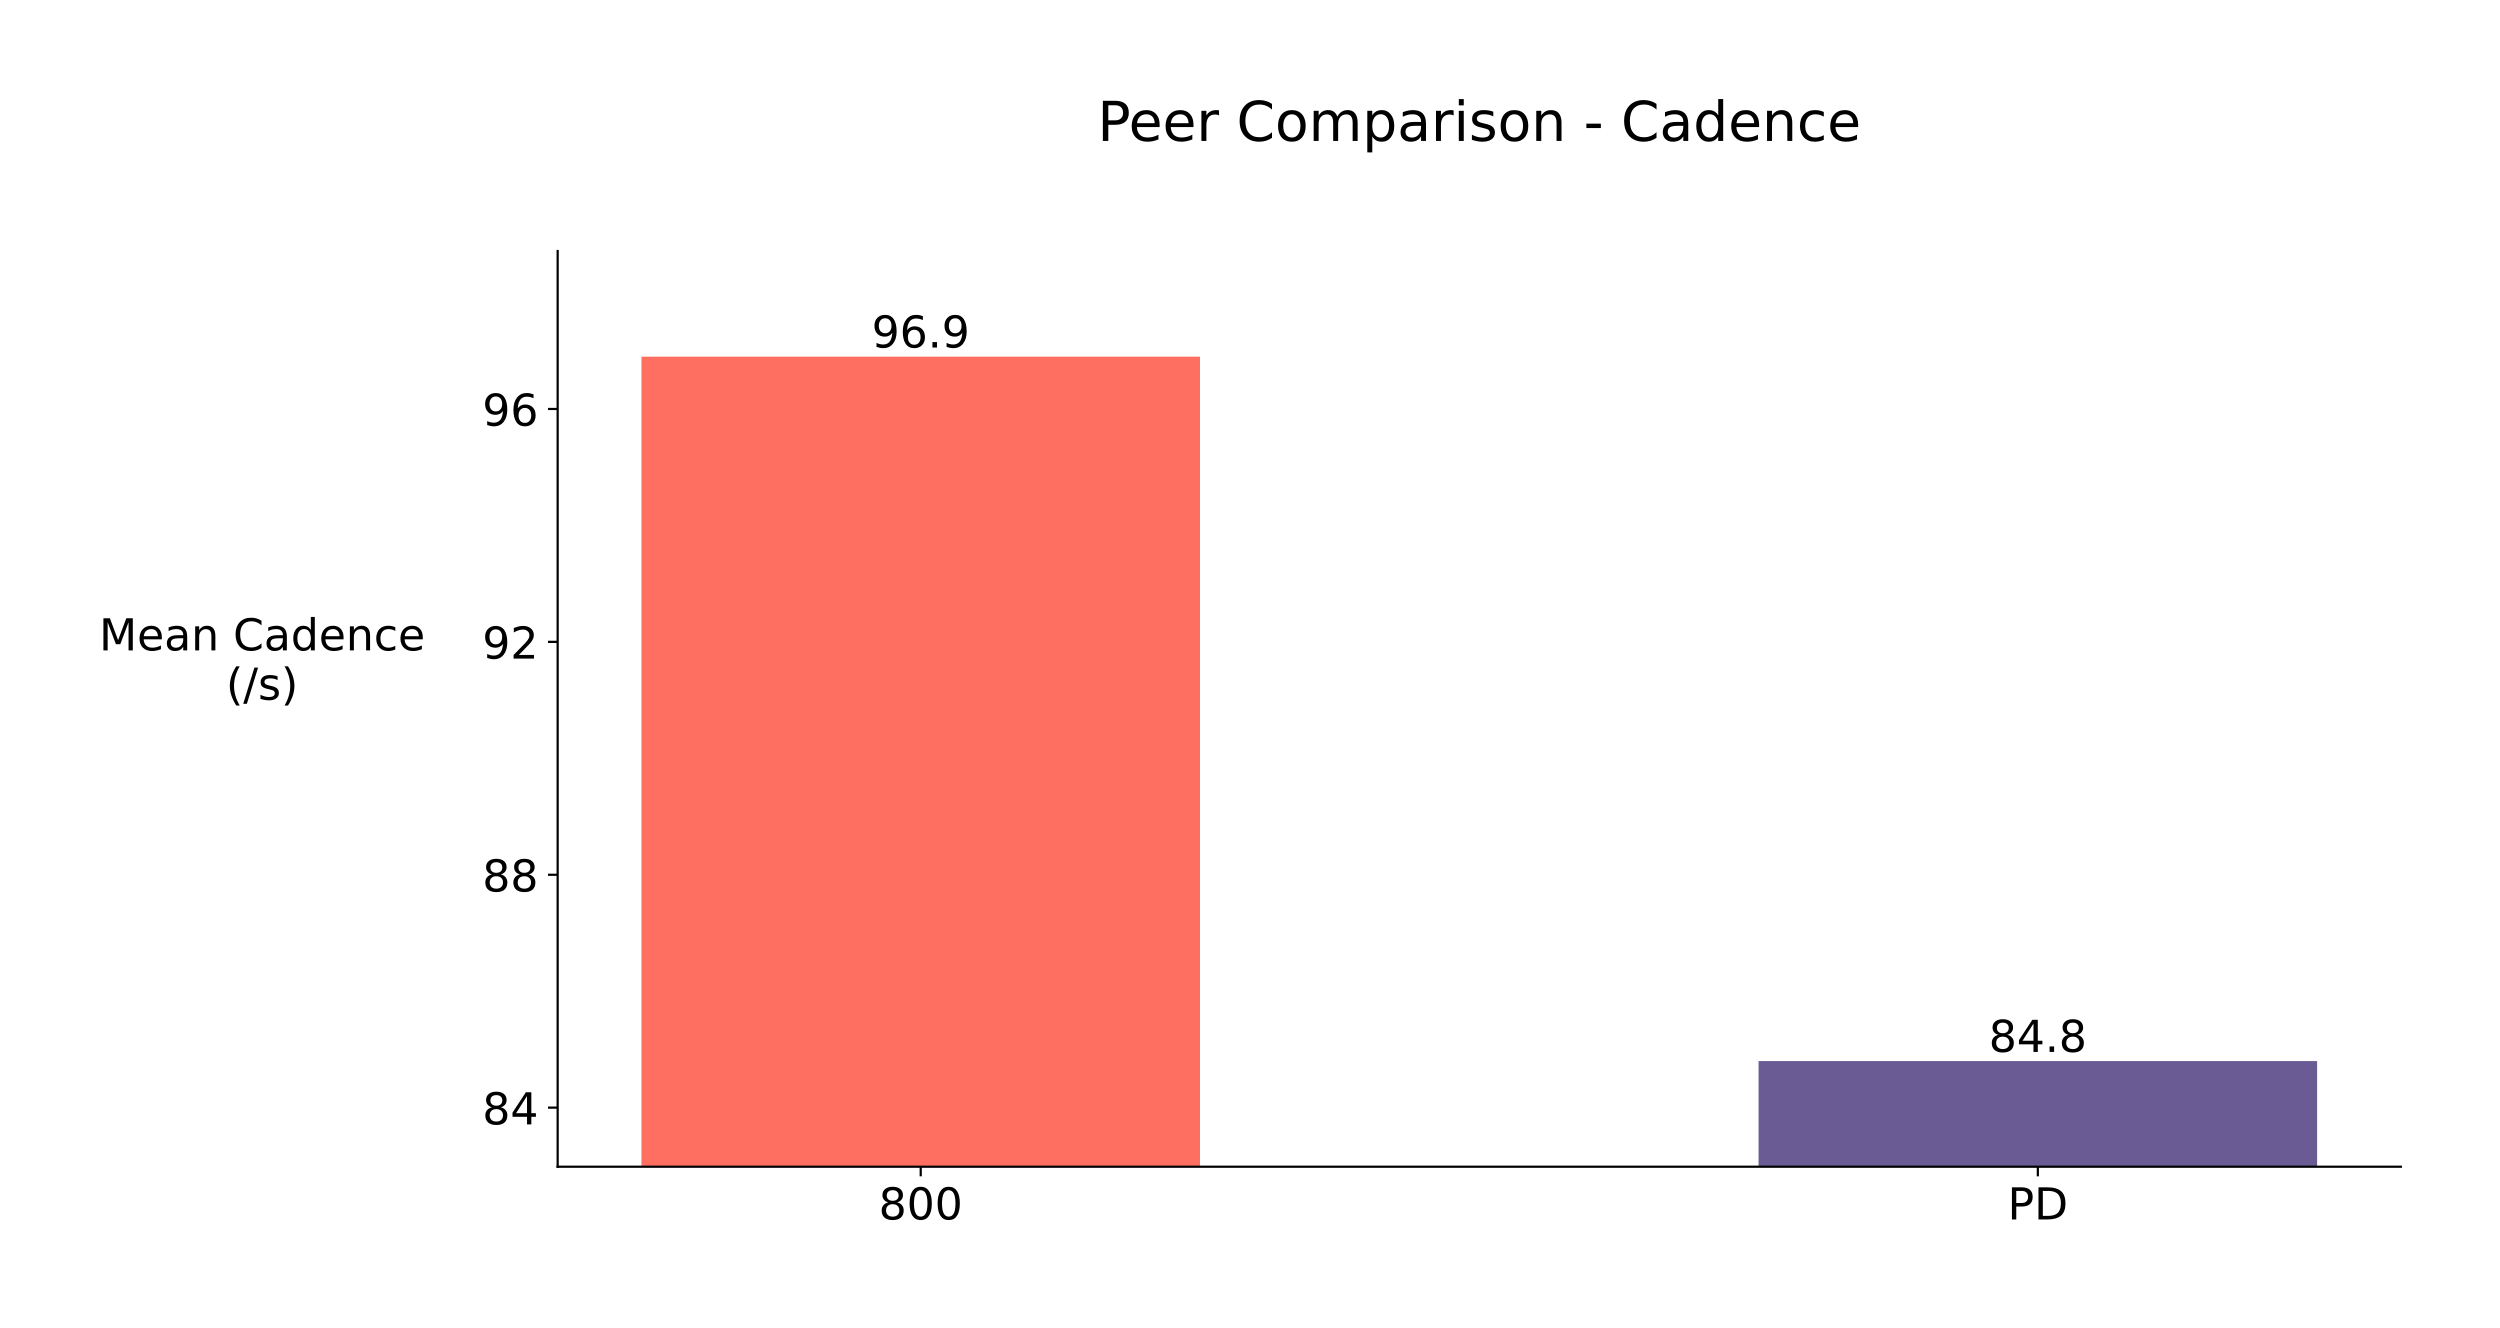
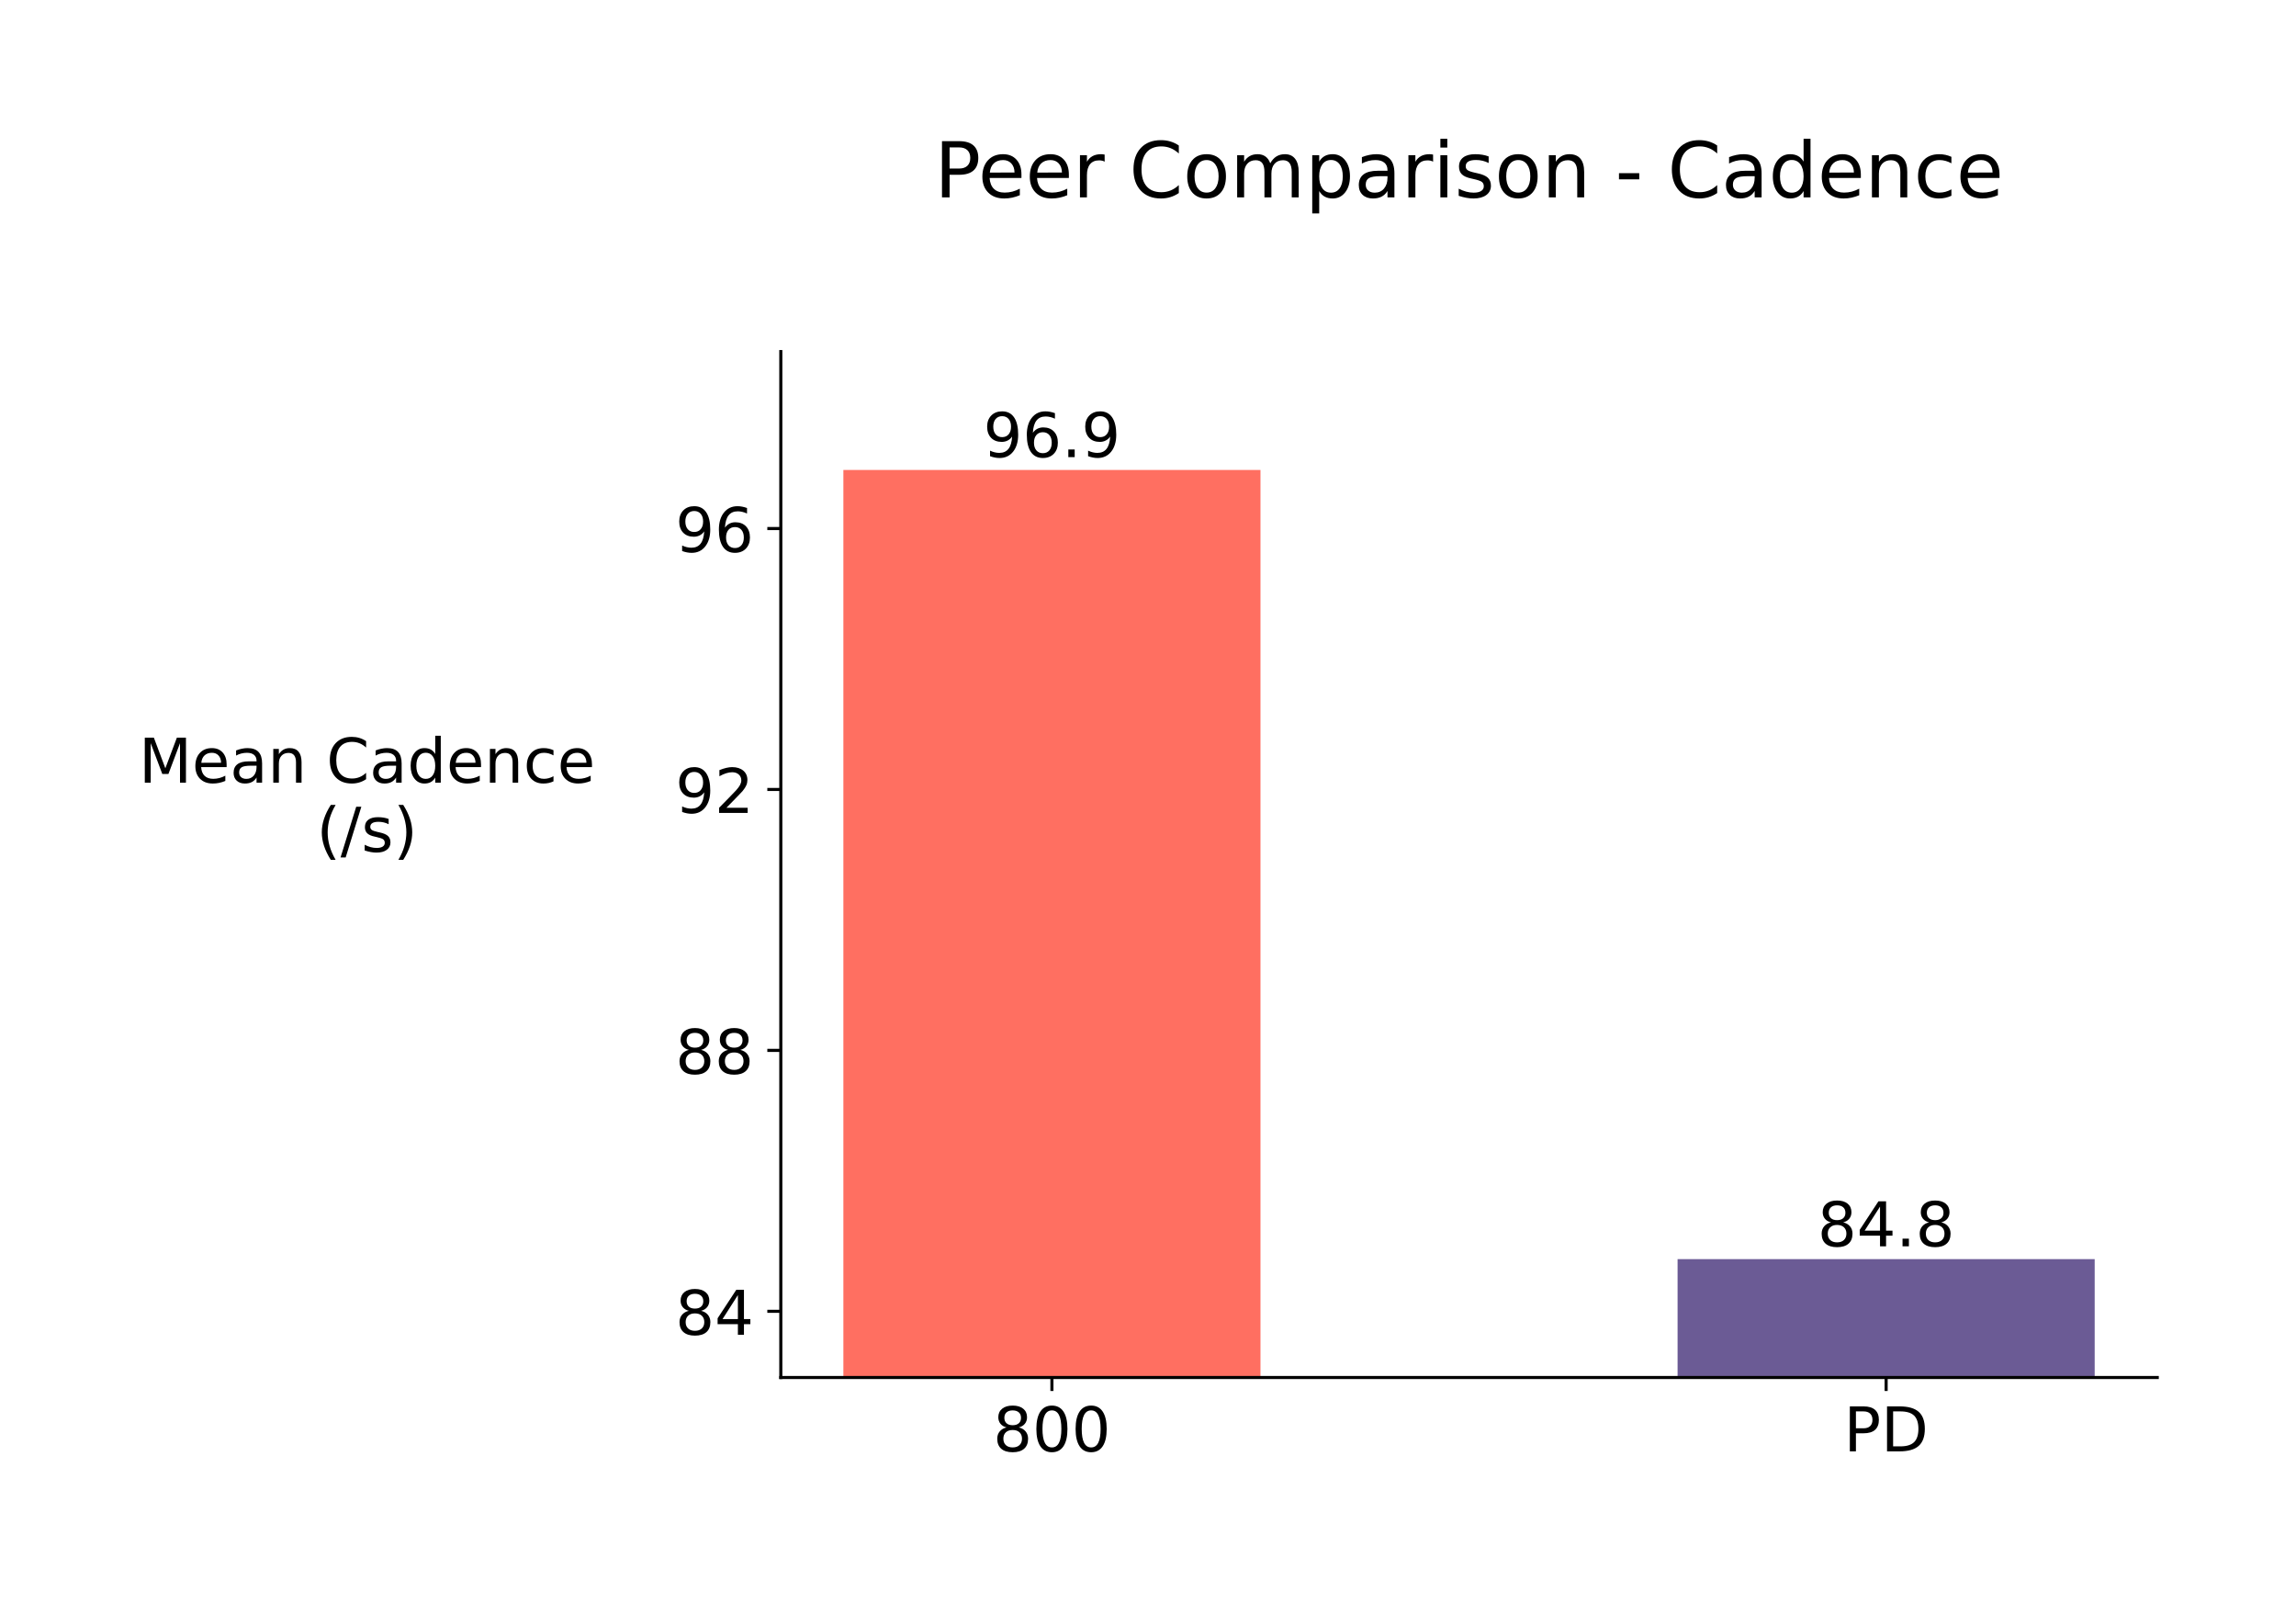
- <svg xmlns="http://www.w3.org/2000/svg" xmlns:xlink="http://www.w3.org/1999/xlink" width="908.181pt" height="482.322pt" viewBox="0 0 908.181 482.322" version="1.1">
+ <svg xmlns="http://www.w3.org/2000/svg" xmlns:xlink="http://www.w3.org/1999/xlink" width="595.701pt" height="415.794pt" viewBox="0 0 595.701 415.794" version="1.1">
  <defs>
    <style type="text/css">*{stroke-linejoin: round; stroke-linecap: butt}</style>
  </defs>
  <g id="figure_1">
    <g id="patch_1">
-       <path d="M 0 482.322  L 908.181 482.322  L 908.181 0  L 0 0  L 0 482.322  z " style="fill: none" />
+       <path d="M 0 415.794  L 595.701 415.794  L 595.701 -0  L 0 -0  L 0 415.794  z " style="fill: none" />
    </g>
    <g id="axes_1">
      <g id="patch_2">
-         <path d="M 202.581 423.837  L 872.181 423.837  L 872.181 91.197  L 202.581 91.197  L 202.581 423.837  z " style="fill: none" />
+         <path d="M 202.581 357.309  L 559.701 357.309  L 559.701 91.197  L 202.581 91.197  L 202.581 357.309  z " style="fill: none" />
      </g>
      <g id="patch_3">
-         <path d="M 233.018 2179.004  L 435.927 2179.004  L 435.927 129.578  L 233.018 129.578  z " clip-path="url(#p8a56308dfa)" style="fill: #ff6f61" />
+         <path d="M 218.814 1761.443  L 327.032 1761.443  L 327.032 121.902  L 218.814 121.902  z " clip-path="url(#p05177bb65f)" style="fill: #ff6f61" />
      </g>
      <g id="patch_4">
-         <path d="M 638.836 2179.004  L 841.745 2179.004  L 841.745 385.455  L 638.836 385.455  z " clip-path="url(#p8a56308dfa)" style="fill: #6b5b95" />
+         <path d="M 435.25 1761.443  L 543.469 1761.443  L 543.469 326.604  L 435.25 326.604  z " clip-path="url(#p05177bb65f)" style="fill: #6b5b95" />
      </g>
      <g id="matplotlib.axis_1">
        <g id="xtick_1">
          <g id="line2d_1">
            <defs>
-               <path id="m27d2722fb7" d="M 0 0  L 0 3.5  " style="stroke: #000000; stroke-width: 0.8" />
-             </defs>
-             <g>
-               <use xlink:href="#m27d2722fb7" x="334.472" y="423.837" style="stroke: #000000; stroke-width: 0.8" />
+               <path id="mb96c4b225b" d="M 0 0  L 0 3.5  " style="stroke: #000000; stroke-width: 0.8" />
+             </defs>
+             <g>
+               <use xlink:href="#mb96c4b225b" x="272.923" y="357.309" style="stroke: #000000; stroke-width: 0.8" />
            </g>
          </g>
          <g id="text_1">
-             <g transform="translate(319.2022 442.9944) scale(0.16 -0.16)">
+             <g transform="translate(257.6531 376.4664) scale(0.16 -0.16)">
              <defs>
                <path id="DejaVuSans-38" d="M 2034 2216  Q 1584 2216 1326 1975  Q 1069 1734 1069 1313  Q 1069 891 1326 650  Q 1584 409 2034 409  Q 2484 409 2743 651  Q 3003 894 3003 1313  Q 3003 1734 2745 1975  Q 2488 2216 2034 2216  z M 1403 2484  Q 997 2584 770 2862  Q 544 3141 544 3541  Q 544 4100 942 4425  Q 1341 4750 2034 4750  Q 2731 4750 3128 4425  Q 3525 4100 3525 3541  Q 3525 3141 3298 2862  Q 3072 2584 2669 2484  Q 3125 2378 3379 2068  Q 3634 1759 3634 1313  Q 3634 634 3220 271  Q 2806 -91 2034 -91  Q 1263 -91 848 271  Q 434 634 434 1313  Q 434 1759 690 2068  Q 947 2378 1403 2484  z M 1172 3481  Q 1172 3119 1398 2916  Q 1625 2713 2034 2713  Q 2441 2713 2670 2916  Q 2900 3119 2900 3481  Q 2900 3844 2670 4047  Q 2441 4250 2034 4250  Q 1625 4250 1398 4047  Q 1172 3844 1172 3481  z " transform="scale(0.015625)" />
                <path id="DejaVuSans-30" d="M 2034 4250  Q 1547 4250 1301 3770  Q 1056 3291 1056 2328  Q 1056 1369 1301 889  Q 1547 409 2034 409  Q 2525 409 2770 889  Q 3016 1369 3016 2328  Q 3016 3291 2770 3770  Q 2525 4250 2034 4250  z M 2034 4750  Q 2819 4750 3233 4129  Q 3647 3509 3647 2328  Q 3647 1150 3233 529  Q 2819 -91 2034 -91  Q 1250 -91 836 529  Q 422 1150 422 2328  Q 422 3509 836 4129  Q 1250 4750 2034 4750  z " transform="scale(0.015625)" />
              </defs>
              <use xlink:href="#DejaVuSans-38" />
              <use xlink:href="#DejaVuSans-30" x="63.623" />
              <use xlink:href="#DejaVuSans-30" x="127.246" />
            </g>
          </g>
        </g>
        <g id="xtick_2">
          <g id="line2d_2">
            <g>
-               <use xlink:href="#m27d2722fb7" x="740.29" y="423.837" style="stroke: #000000; stroke-width: 0.8" />
+               <use xlink:href="#mb96c4b225b" x="489.359" y="357.309" style="stroke: #000000; stroke-width: 0.8" />
            </g>
          </g>
          <g id="text_2">
-             <g transform="translate(729.3066 442.9944) scale(0.16 -0.16)">
+             <g transform="translate(478.3757 376.4664) scale(0.16 -0.16)">
              <defs>
                <path id="DejaVuSans-50" d="M 1259 4147  L 1259 2394  L 2053 2394  Q 2494 2394 2734 2622  Q 2975 2850 2975 3272  Q 2975 3691 2734 3919  Q 2494 4147 2053 4147  L 1259 4147  z M 628 4666  L 2053 4666  Q 2838 4666 3239 4311  Q 3641 3956 3641 3272  Q 3641 2581 3239 2228  Q 2838 1875 2053 1875  L 1259 1875  L 1259 0  L 628 0  L 628 4666  z " transform="scale(0.015625)" />
                <path id="DejaVuSans-44" d="M 1259 4147  L 1259 519  L 2022 519  Q 2988 519 3436 956  Q 3884 1394 3884 2338  Q 3884 3275 3436 3711  Q 2988 4147 2022 4147  L 1259 4147  z M 628 4666  L 1925 4666  Q 3281 4666 3915 4102  Q 4550 3538 4550 2338  Q 4550 1131 3912 565  Q 3275 0 1925 0  L 628 0  L 628 4666  z " transform="scale(0.015625)" />
              </defs>
              <use xlink:href="#DejaVuSans-50" />
              <use xlink:href="#DejaVuSans-44" x="60.303" />
            </g>
          </g>
        </g>
      </g>
      <g id="matplotlib.axis_2">
        <g id="ytick_1">
          <g id="line2d_3">
            <defs>
-               <path id="md94ca0b905" d="M 0 0  L -3.5 0  " style="stroke: #000000; stroke-width: 0.8" />
-             </defs>
-             <g>
-               <use xlink:href="#md94ca0b905" x="202.581" y="402.376" style="stroke: #000000; stroke-width: 0.8" />
+               <path id="m3b7bfb525d" d="M 0 0  L -3.5 0  " style="stroke: #000000; stroke-width: 0.8" />
+             </defs>
+             <g>
+               <use xlink:href="#m3b7bfb525d" x="202.581" y="340.14" style="stroke: #000000; stroke-width: 0.8" />
            </g>
          </g>
          <g id="text_3">
-             <g transform="translate(175.2212 408.4544) scale(0.16 -0.16)">
+             <g transform="translate(175.2212 346.2186) scale(0.16 -0.16)">
              <defs>
                <path id="DejaVuSans-34" d="M 2419 4116  L 825 1625  L 2419 1625  L 2419 4116  z M 2253 4666  L 3047 4666  L 3047 1625  L 3713 1625  L 3713 1100  L 3047 1100  L 3047 0  L 2419 0  L 2419 1100  L 313 1100  L 313 1709  L 2253 4666  z " transform="scale(0.015625)" />
              </defs>
              <use xlink:href="#DejaVuSans-38" />
              <use xlink:href="#DejaVuSans-34" x="63.623" />
            </g>
          </g>
        </g>
        <g id="ytick_2">
          <g id="line2d_4">
            <g>
-               <use xlink:href="#md94ca0b905" x="202.581" y="317.774" style="stroke: #000000; stroke-width: 0.8" />
+               <use xlink:href="#m3b7bfb525d" x="202.581" y="272.459" style="stroke: #000000; stroke-width: 0.8" />
            </g>
          </g>
          <g id="text_4">
-             <g transform="translate(175.2212 323.853) scale(0.16 -0.16)">
+             <g transform="translate(175.2212 278.5375) scale(0.16 -0.16)">
              <use xlink:href="#DejaVuSans-38" />
              <use xlink:href="#DejaVuSans-38" x="63.623" />
            </g>
          </g>
        </g>
        <g id="ytick_3">
          <g id="line2d_5">
            <g>
-               <use xlink:href="#md94ca0b905" x="202.581" y="233.173" style="stroke: #000000; stroke-width: 0.8" />
+               <use xlink:href="#m3b7bfb525d" x="202.581" y="204.778" style="stroke: #000000; stroke-width: 0.8" />
            </g>
          </g>
          <g id="text_5">
-             <g transform="translate(175.2212 239.2517) scale(0.16 -0.16)">
+             <g transform="translate(175.2212 210.8565) scale(0.16 -0.16)">
              <defs>
                <path id="DejaVuSans-39" d="M 703 97  L 703 672  Q 941 559 1184 500  Q 1428 441 1663 441  Q 2288 441 2617 861  Q 2947 1281 2994 2138  Q 2813 1869 2534 1725  Q 2256 1581 1919 1581  Q 1219 1581 811 2004  Q 403 2428 403 3163  Q 403 3881 828 4315  Q 1253 4750 1959 4750  Q 2769 4750 3195 4129  Q 3622 3509 3622 2328  Q 3622 1225 3098 567  Q 2575 -91 1691 -91  Q 1453 -91 1209 -44  Q 966 3 703 97  z M 1959 2075  Q 2384 2075 2632 2365  Q 2881 2656 2881 3163  Q 2881 3666 2632 3958  Q 2384 4250 1959 4250  Q 1534 4250 1286 3958  Q 1038 3666 1038 3163  Q 1038 2656 1286 2365  Q 1534 2075 1959 2075  z " transform="scale(0.015625)" />
                <path id="DejaVuSans-32" d="M 1228 531  L 3431 531  L 3431 0  L 469 0  L 469 531  Q 828 903 1448 1529  Q 2069 2156 2228 2338  Q 2531 2678 2651 2914  Q 2772 3150 2772 3378  Q 2772 3750 2511 3984  Q 2250 4219 1831 4219  Q 1534 4219 1204 4116  Q 875 4013 500 3803  L 500 4441  Q 881 4594 1212 4672  Q 1544 4750 1819 4750  Q 2544 4750 2975 4387  Q 3406 4025 3406 3419  Q 3406 3131 3298 2873  Q 3191 2616 2906 2266  Q 2828 2175 2409 1742  Q 1991 1309 1228 531  z " transform="scale(0.015625)" />
              </defs>
              <use xlink:href="#DejaVuSans-39" />
              <use xlink:href="#DejaVuSans-32" x="63.623" />
            </g>
          </g>
        </g>
        <g id="ytick_4">
          <g id="line2d_6">
            <g>
-               <use xlink:href="#md94ca0b905" x="202.581" y="148.572" style="stroke: #000000; stroke-width: 0.8" />
+               <use xlink:href="#m3b7bfb525d" x="202.581" y="137.097" style="stroke: #000000; stroke-width: 0.8" />
            </g>
          </g>
          <g id="text_6">
-             <g transform="translate(175.2212 154.6503) scale(0.16 -0.16)">
+             <g transform="translate(175.2212 143.1754) scale(0.16 -0.16)">
              <defs>
                <path id="DejaVuSans-36" d="M 2113 2584  Q 1688 2584 1439 2293  Q 1191 2003 1191 1497  Q 1191 994 1439 701  Q 1688 409 2113 409  Q 2538 409 2786 701  Q 3034 994 3034 1497  Q 3034 2003 2786 2293  Q 2538 2584 2113 2584  z M 3366 4563  L 3366 3988  Q 3128 4100 2886 4159  Q 2644 4219 2406 4219  Q 1781 4219 1451 3797  Q 1122 3375 1075 2522  Q 1259 2794 1537 2939  Q 1816 3084 2150 3084  Q 2853 3084 3261 2657  Q 3669 2231 3669 1497  Q 3669 778 3244 343  Q 2819 -91 2113 -91  Q 1303 -91 875 529  Q 447 1150 447 2328  Q 447 3434 972 4092  Q 1497 4750 2381 4750  Q 2619 4750 2861 4703  Q 3103 4656 3366 4563  z " transform="scale(0.015625)" />
              </defs>
              <use xlink:href="#DejaVuSans-39" />
              <use xlink:href="#DejaVuSans-36" x="63.623" />
            </g>
          </g>
        </g>
        <g id="text_7">
-           <g transform="translate(36 236.2729) scale(0.16 -0.16)">
+           <g transform="translate(36 203.0089) scale(0.16 -0.16)">
            <defs>
              <path id="DejaVuSans-4d" d="M 628 4666  L 1569 4666  L 2759 1491  L 3956 4666  L 4897 4666  L 4897 0  L 4281 0  L 4281 4097  L 3078 897  L 2444 897  L 1241 4097  L 1241 0  L 628 0  L 628 4666  z " transform="scale(0.015625)" />
              <path id="DejaVuSans-65" d="M 3597 1894  L 3597 1613  L 953 1613  Q 991 1019 1311 708  Q 1631 397 2203 397  Q 2534 397 2845 478  Q 3156 559 3463 722  L 3463 178  Q 3153 47 2828 -22  Q 2503 -91 2169 -91  Q 1331 -91 842 396  Q 353 884 353 1716  Q 353 2575 817 3079  Q 1281 3584 2069 3584  Q 2775 3584 3186 3129  Q 3597 2675 3597 1894  z M 3022 2063  Q 3016 2534 2758 2815  Q 2500 3097 2075 3097  Q 1594 3097 1305 2825  Q 1016 2553 972 2059  L 3022 2063  z " transform="scale(0.015625)" />
              <path id="DejaVuSans-61" d="M 2194 1759  Q 1497 1759 1228 1600  Q 959 1441 959 1056  Q 959 750 1161 570  Q 1363 391 1709 391  Q 2188 391 2477 730  Q 2766 1069 2766 1631  L 2766 1759  L 2194 1759  z M 3341 1997  L 3341 0  L 2766 0  L 2766 531  Q 2569 213 2275 61  Q 1981 -91 1556 -91  Q 1019 -91 701 211  Q 384 513 384 1019  Q 384 1609 779 1909  Q 1175 2209 1959 2209  L 2766 2209  L 2766 2266  Q 2766 2663 2505 2880  Q 2244 3097 1772 3097  Q 1472 3097 1187 3025  Q 903 2953 641 2809  L 641 3341  Q 956 3463 1253 3523  Q 1550 3584 1831 3584  Q 2591 3584 2966 3190  Q 3341 2797 3341 1997  z " transform="scale(0.015625)" />
              <path id="DejaVuSans-6e" d="M 3513 2113  L 3513 0  L 2938 0  L 2938 2094  Q 2938 2591 2744 2837  Q 2550 3084 2163 3084  Q 1697 3084 1428 2787  Q 1159 2491 1159 1978  L 1159 0  L 581 0  L 581 3500  L 1159 3500  L 1159 2956  Q 1366 3272 1645 3428  Q 1925 3584 2291 3584  Q 2894 3584 3203 3211  Q 3513 2838 3513 2113  z " transform="scale(0.015625)" />
              <path id="DejaVuSans-20" transform="scale(0.015625)" />
              <path id="DejaVuSans-43" d="M 4122 4306  L 4122 3641  Q 3803 3938 3442 4084  Q 3081 4231 2675 4231  Q 1875 4231 1450 3742  Q 1025 3253 1025 2328  Q 1025 1406 1450 917  Q 1875 428 2675 428  Q 3081 428 3442 575  Q 3803 722 4122 1019  L 4122 359  Q 3791 134 3420 21  Q 3050 -91 2638 -91  Q 1578 -91 968 557  Q 359 1206 359 2328  Q 359 3453 968 4101  Q 1578 4750 2638 4750  Q 3056 4750 3426 4639  Q 3797 4528 4122 4306  z " transform="scale(0.015625)" />
              <path id="DejaVuSans-64" d="M 2906 2969  L 2906 4863  L 3481 4863  L 3481 0  L 2906 0  L 2906 525  Q 2725 213 2448 61  Q 2172 -91 1784 -91  Q 1150 -91 751 415  Q 353 922 353 1747  Q 353 2572 751 3078  Q 1150 3584 1784 3584  Q 2172 3584 2448 3432  Q 2725 3281 2906 2969  z M 947 1747  Q 947 1113 1208 752  Q 1469 391 1925 391  Q 2381 391 2643 752  Q 2906 1113 2906 1747  Q 2906 2381 2643 2742  Q 2381 3103 1925 3103  Q 1469 3103 1208 2742  Q 947 2381 947 1747  z " transform="scale(0.015625)" />
              <path id="DejaVuSans-63" d="M 3122 3366  L 3122 2828  Q 2878 2963 2633 3030  Q 2388 3097 2138 3097  Q 1578 3097 1268 2742  Q 959 2388 959 1747  Q 959 1106 1268 751  Q 1578 397 2138 397  Q 2388 397 2633 464  Q 2878 531 3122 666  L 3122 134  Q 2881 22 2623 -34  Q 2366 -91 2075 -91  Q 1284 -91 818 406  Q 353 903 353 1747  Q 353 2603 823 3093  Q 1294 3584 2113 3584  Q 2378 3584 2631 3529  Q 2884 3475 3122 3366  z " transform="scale(0.015625)" />
            </defs>
            <use xlink:href="#DejaVuSans-4d" />
            <use xlink:href="#DejaVuSans-65" x="86.279" />
            <use xlink:href="#DejaVuSans-61" x="147.803" />
            <use xlink:href="#DejaVuSans-6e" x="209.082" />
            <use xlink:href="#DejaVuSans-20" x="272.461" />
            <use xlink:href="#DejaVuSans-43" x="304.248" />
            <use xlink:href="#DejaVuSans-61" x="374.072" />
            <use xlink:href="#DejaVuSans-64" x="435.352" />
            <use xlink:href="#DejaVuSans-65" x="498.828" />
            <use xlink:href="#DejaVuSans-6e" x="560.352" />
            <use xlink:href="#DejaVuSans-63" x="623.73" />
            <use xlink:href="#DejaVuSans-65" x="678.711" />
          </g>
-           <g transform="translate(82.11625 254.1894) scale(0.16 -0.16)">
+           <g transform="translate(82.11625 220.9254) scale(0.16 -0.16)">
            <defs>
              <path id="DejaVuSans-28" d="M 1984 4856  Q 1566 4138 1362 3434  Q 1159 2731 1159 2009  Q 1159 1288 1364 580  Q 1569 -128 1984 -844  L 1484 -844  Q 1016 -109 783 600  Q 550 1309 550 2009  Q 550 2706 781 3412  Q 1013 4119 1484 4856  L 1984 4856  z " transform="scale(0.015625)" />
              <path id="DejaVuSans-2f" d="M 1625 4666  L 2156 4666  L 531 -594  L 0 -594  L 1625 4666  z " transform="scale(0.015625)" />
              <path id="DejaVuSans-73" d="M 2834 3397  L 2834 2853  Q 2591 2978 2328 3040  Q 2066 3103 1784 3103  Q 1356 3103 1142 2972  Q 928 2841 928 2578  Q 928 2378 1081 2264  Q 1234 2150 1697 2047  L 1894 2003  Q 2506 1872 2764 1633  Q 3022 1394 3022 966  Q 3022 478 2636 193  Q 2250 -91 1575 -91  Q 1294 -91 989 -36  Q 684 19 347 128  L 347 722  Q 666 556 975 473  Q 1284 391 1588 391  Q 1994 391 2212 530  Q 2431 669 2431 922  Q 2431 1156 2273 1281  Q 2116 1406 1581 1522  L 1381 1569  Q 847 1681 609 1914  Q 372 2147 372 2553  Q 372 3047 722 3315  Q 1072 3584 1716 3584  Q 2034 3584 2315 3537  Q 2597 3491 2834 3397  z " transform="scale(0.015625)" />
              <path id="DejaVuSans-29" d="M 513 4856  L 1013 4856  Q 1481 4119 1714 3412  Q 1947 2706 1947 2009  Q 1947 1309 1714 600  Q 1481 -109 1013 -844  L 513 -844  Q 928 -128 1133 580  Q 1338 1288 1338 2009  Q 1338 2731 1133 3434  Q 928 4138 513 4856  z " transform="scale(0.015625)" />
            </defs>
            <use xlink:href="#DejaVuSans-28" />
            <use xlink:href="#DejaVuSans-2f" x="39.014" />
            <use xlink:href="#DejaVuSans-73" x="72.705" />
            <use xlink:href="#DejaVuSans-29" x="124.805" />
          </g>
        </g>
      </g>
      <g id="patch_5">
-         <path d="M 202.581 423.837  L 202.581 91.197  " style="fill: none; stroke: #000000; stroke-width: 0.8; stroke-linejoin: miter; stroke-linecap: square" />
+         <path d="M 202.581 357.309  L 202.581 91.197  " style="fill: none; stroke: #000000; stroke-width: 0.8; stroke-linejoin: miter; stroke-linecap: square" />
      </g>
      <g id="patch_6">
-         <path d="M 202.581 423.837  L 872.181 423.837  " style="fill: none; stroke: #000000; stroke-width: 0.8; stroke-linejoin: miter; stroke-linecap: square" />
+         <path d="M 202.581 357.309  L 559.701 357.309  " style="fill: none; stroke: #000000; stroke-width: 0.8; stroke-linejoin: miter; stroke-linecap: square" />
      </g>
      <g id="text_8">
-         <g transform="translate(316.6597 126.2509) scale(0.16 -0.16)">
+         <g transform="translate(255.1106 118.5746) scale(0.16 -0.16)">
          <defs>
            <path id="DejaVuSans-2e" d="M 684 794  L 1344 794  L 1344 0  L 684 0  L 684 794  z " transform="scale(0.015625)" />
          </defs>
          <use xlink:href="#DejaVuSans-39" />
          <use xlink:href="#DejaVuSans-36" x="63.623" />
          <use xlink:href="#DejaVuSans-2e" x="127.246" />
          <use xlink:href="#DejaVuSans-39" x="159.033" />
        </g>
      </g>
      <g id="text_9">
-         <g transform="translate(722.4778 382.1278) scale(0.16 -0.16)">
+         <g transform="translate(471.5469 323.2761) scale(0.16 -0.16)">
          <use xlink:href="#DejaVuSans-38" />
          <use xlink:href="#DejaVuSans-34" x="63.623" />
          <use xlink:href="#DejaVuSans-2e" x="127.246" />
          <use xlink:href="#DejaVuSans-38" x="159.033" />
        </g>
      </g>
      <g id="text_10">
-         <g transform="translate(398.6797 51.19687) scale(0.2 -0.2)">
+         <g transform="translate(242.4397 51.19687) scale(0.2 -0.2)">
          <defs>
            <path id="DejaVuSans-72" d="M 2631 2963  Q 2534 3019 2420 3045  Q 2306 3072 2169 3072  Q 1681 3072 1420 2755  Q 1159 2438 1159 1844  L 1159 0  L 581 0  L 581 3500  L 1159 3500  L 1159 2956  Q 1341 3275 1631 3429  Q 1922 3584 2338 3584  Q 2397 3584 2469 3576  Q 2541 3569 2628 3553  L 2631 2963  z " transform="scale(0.015625)" />
            <path id="DejaVuSans-6f" d="M 1959 3097  Q 1497 3097 1228 2736  Q 959 2375 959 1747  Q 959 1119 1226 758  Q 1494 397 1959 397  Q 2419 397 2687 759  Q 2956 1122 2956 1747  Q 2956 2369 2687 2733  Q 2419 3097 1959 3097  z M 1959 3584  Q 2709 3584 3137 3096  Q 3566 2609 3566 1747  Q 3566 888 3137 398  Q 2709 -91 1959 -91  Q 1206 -91 779 398  Q 353 888 353 1747  Q 353 2609 779 3096  Q 1206 3584 1959 3584  z " transform="scale(0.015625)" />
            <path id="DejaVuSans-6d" d="M 3328 2828  Q 3544 3216 3844 3400  Q 4144 3584 4550 3584  Q 5097 3584 5394 3201  Q 5691 2819 5691 2113  L 5691 0  L 5113 0  L 5113 2094  Q 5113 2597 4934 2840  Q 4756 3084 4391 3084  Q 3944 3084 3684 2787  Q 3425 2491 3425 1978  L 3425 0  L 2847 0  L 2847 2094  Q 2847 2600 2669 2842  Q 2491 3084 2119 3084  Q 1678 3084 1418 2786  Q 1159 2488 1159 1978  L 1159 0  L 581 0  L 581 3500  L 1159 3500  L 1159 2956  Q 1356 3278 1631 3431  Q 1906 3584 2284 3584  Q 2666 3584 2933 3390  Q 3200 3197 3328 2828  z " transform="scale(0.015625)" />
            <path id="DejaVuSans-70" d="M 1159 525  L 1159 -1331  L 581 -1331  L 581 3500  L 1159 3500  L 1159 2969  Q 1341 3281 1617 3432  Q 1894 3584 2278 3584  Q 2916 3584 3314 3078  Q 3713 2572 3713 1747  Q 3713 922 3314 415  Q 2916 -91 2278 -91  Q 1894 -91 1617 61  Q 1341 213 1159 525  z M 3116 1747  Q 3116 2381 2855 2742  Q 2594 3103 2138 3103  Q 1681 3103 1420 2742  Q 1159 2381 1159 1747  Q 1159 1113 1420 752  Q 1681 391 2138 391  Q 2594 391 2855 752  Q 3116 1113 3116 1747  z " transform="scale(0.015625)" />
            <path id="DejaVuSans-69" d="M 603 3500  L 1178 3500  L 1178 0  L 603 0  L 603 3500  z M 603 4863  L 1178 4863  L 1178 4134  L 603 4134  L 603 4863  z " transform="scale(0.015625)" />
            <path id="DejaVuSans-2d" d="M 313 2009  L 1997 2009  L 1997 1497  L 313 1497  L 313 2009  z " transform="scale(0.015625)" />
          </defs>
          <use xlink:href="#DejaVuSans-50" />
          <use xlink:href="#DejaVuSans-65" x="56.678" />
          <use xlink:href="#DejaVuSans-65" x="118.201" />
          <use xlink:href="#DejaVuSans-72" x="179.725" />
          <use xlink:href="#DejaVuSans-20" x="220.838" />
          <use xlink:href="#DejaVuSans-43" x="252.625" />
          <use xlink:href="#DejaVuSans-6f" x="322.449" />
          <use xlink:href="#DejaVuSans-6d" x="383.631" />
          <use xlink:href="#DejaVuSans-70" x="481.043" />
          <use xlink:href="#DejaVuSans-61" x="544.52" />
          <use xlink:href="#DejaVuSans-72" x="605.799" />
          <use xlink:href="#DejaVuSans-69" x="646.912" />
          <use xlink:href="#DejaVuSans-73" x="674.695" />
          <use xlink:href="#DejaVuSans-6f" x="726.795" />
          <use xlink:href="#DejaVuSans-6e" x="787.977" />
          <use xlink:href="#DejaVuSans-20" x="851.355" />
          <use xlink:href="#DejaVuSans-2d" x="883.143" />
          <use xlink:href="#DejaVuSans-20" x="919.227" />
          <use xlink:href="#DejaVuSans-43" x="951.014" />
          <use xlink:href="#DejaVuSans-61" x="1020.838" />
          <use xlink:href="#DejaVuSans-64" x="1082.117" />
          <use xlink:href="#DejaVuSans-65" x="1145.594" />
          <use xlink:href="#DejaVuSans-6e" x="1207.117" />
          <use xlink:href="#DejaVuSans-63" x="1270.496" />
          <use xlink:href="#DejaVuSans-65" x="1325.477" />
        </g>
      </g>
    </g>
  </g>
  <defs>
-     <clipPath id="p8a56308dfa">
-       <rect x="202.581" y="91.197" width="669.6" height="332.64" />
+     <clipPath id="p05177bb65f">
+       <rect x="202.581" y="91.197" width="357.12" height="266.112" />
    </clipPath>
  </defs>
</svg>
